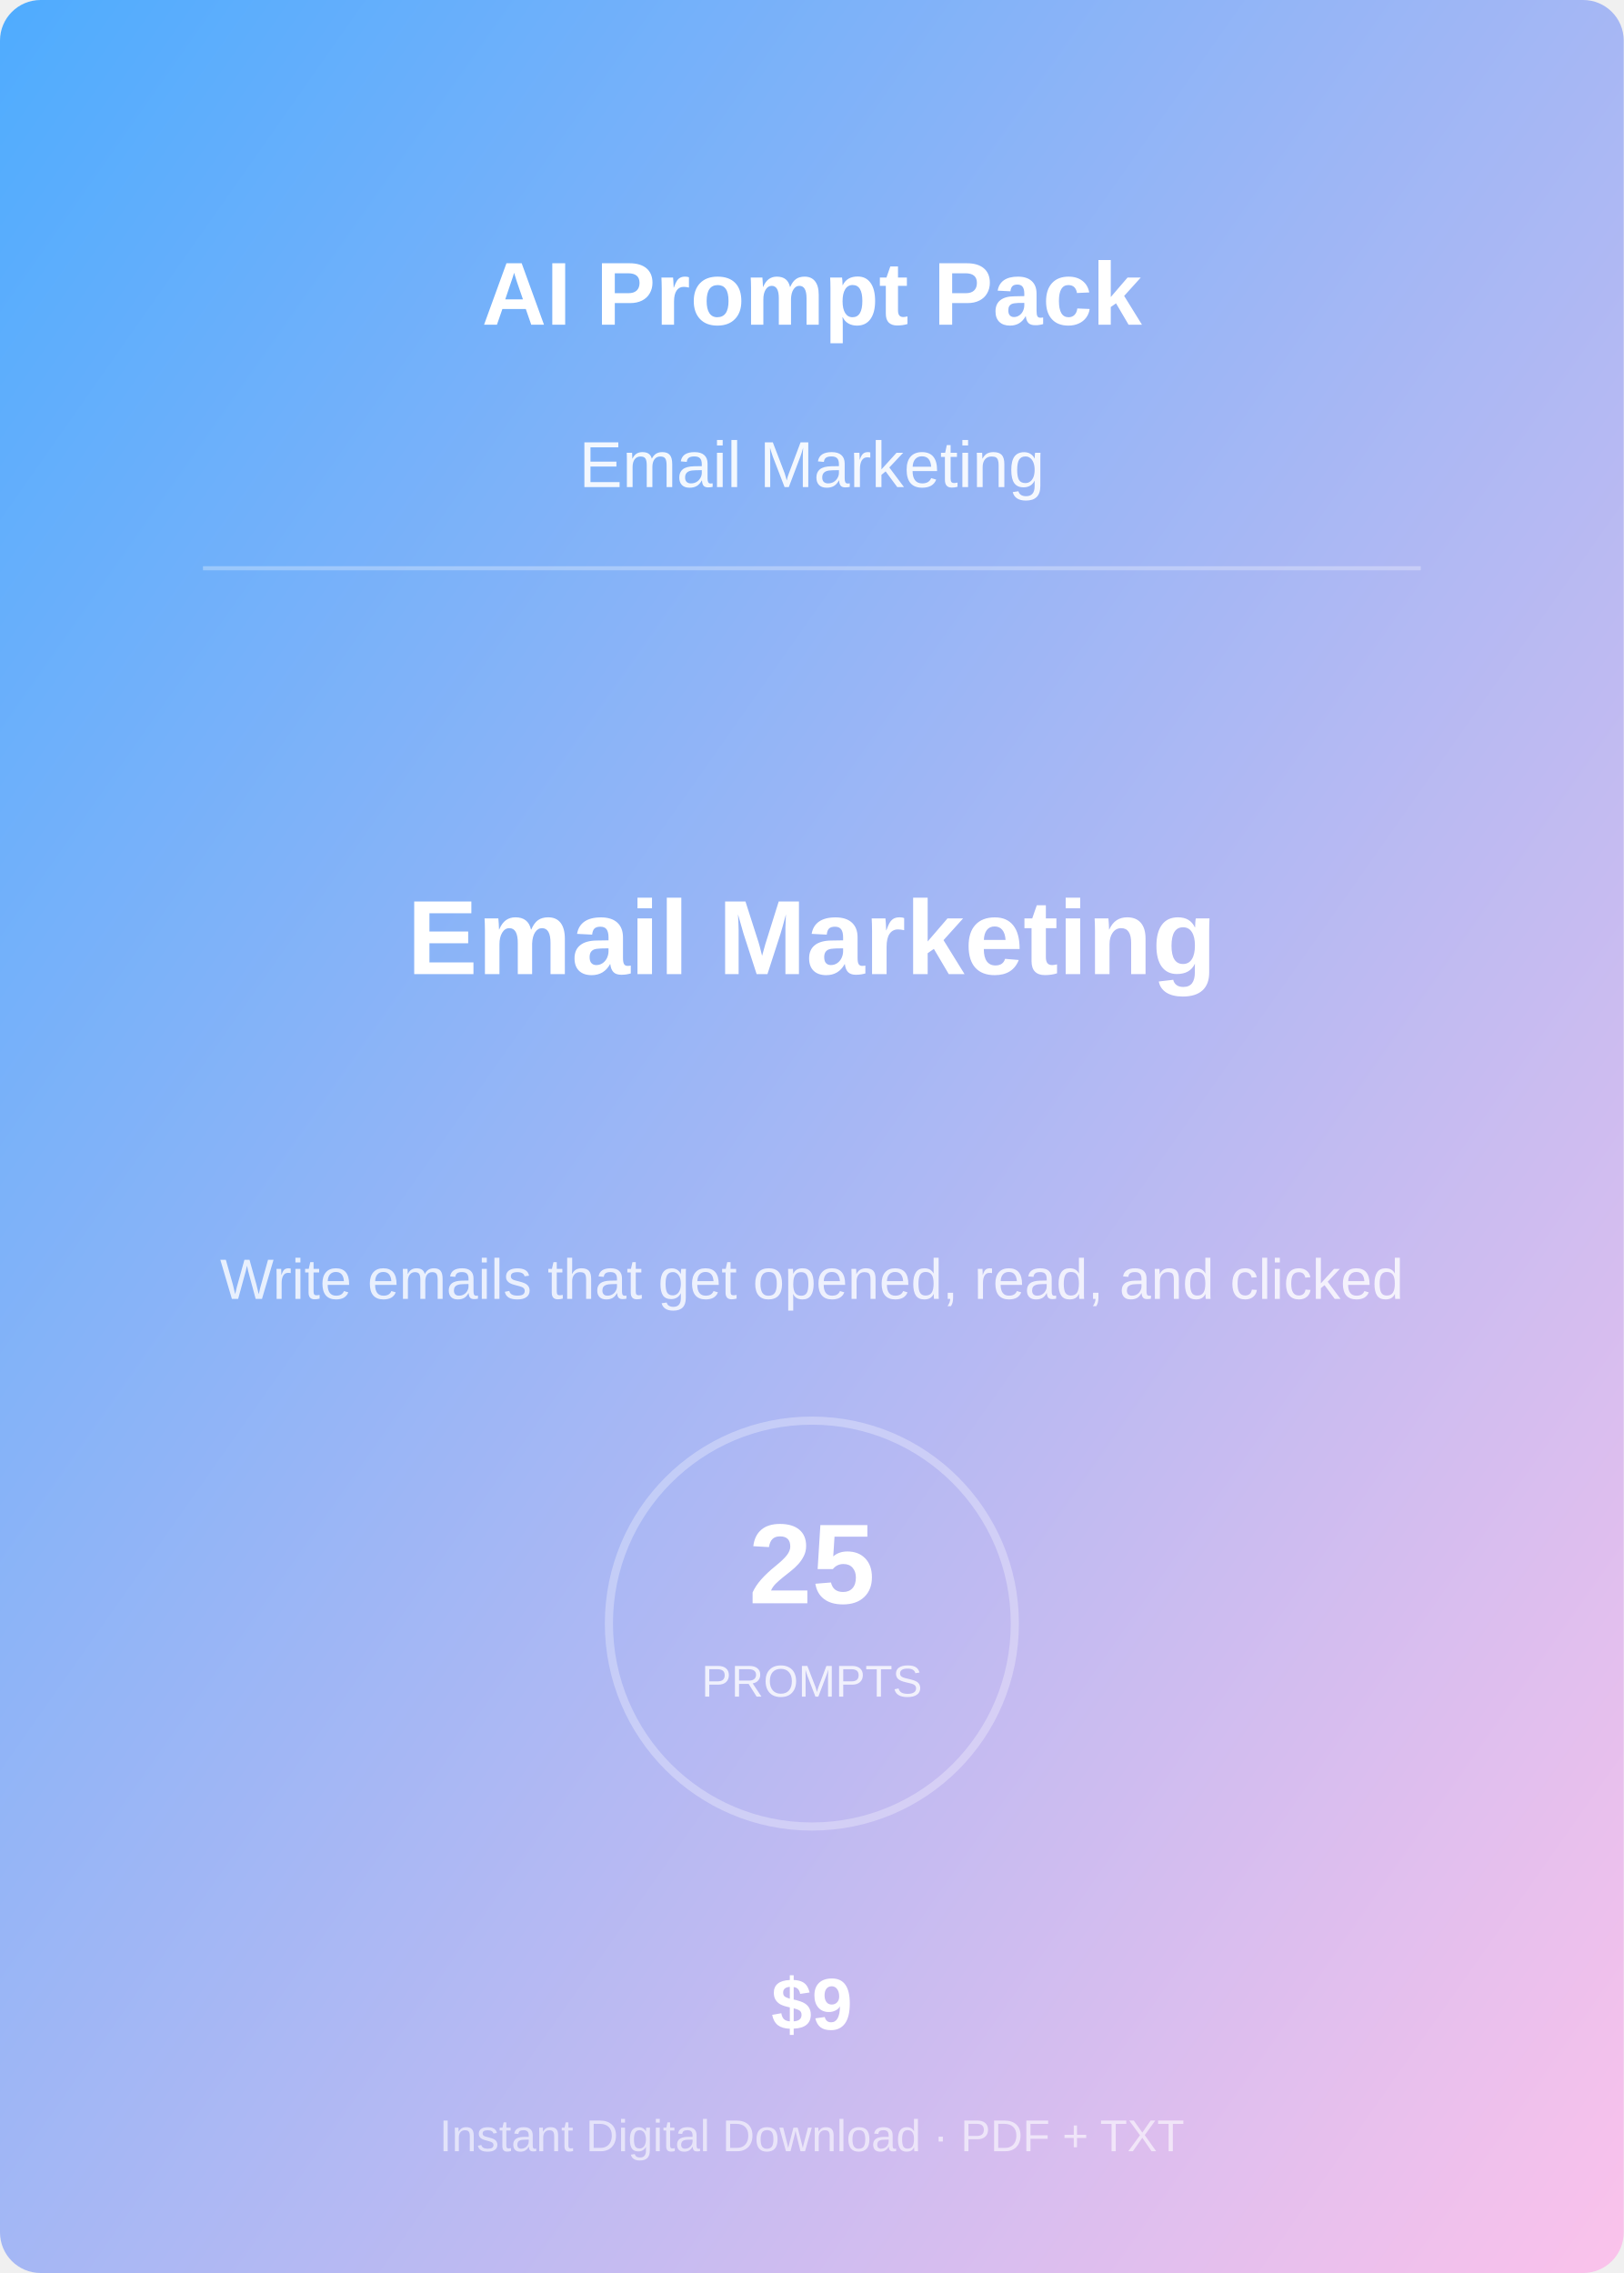
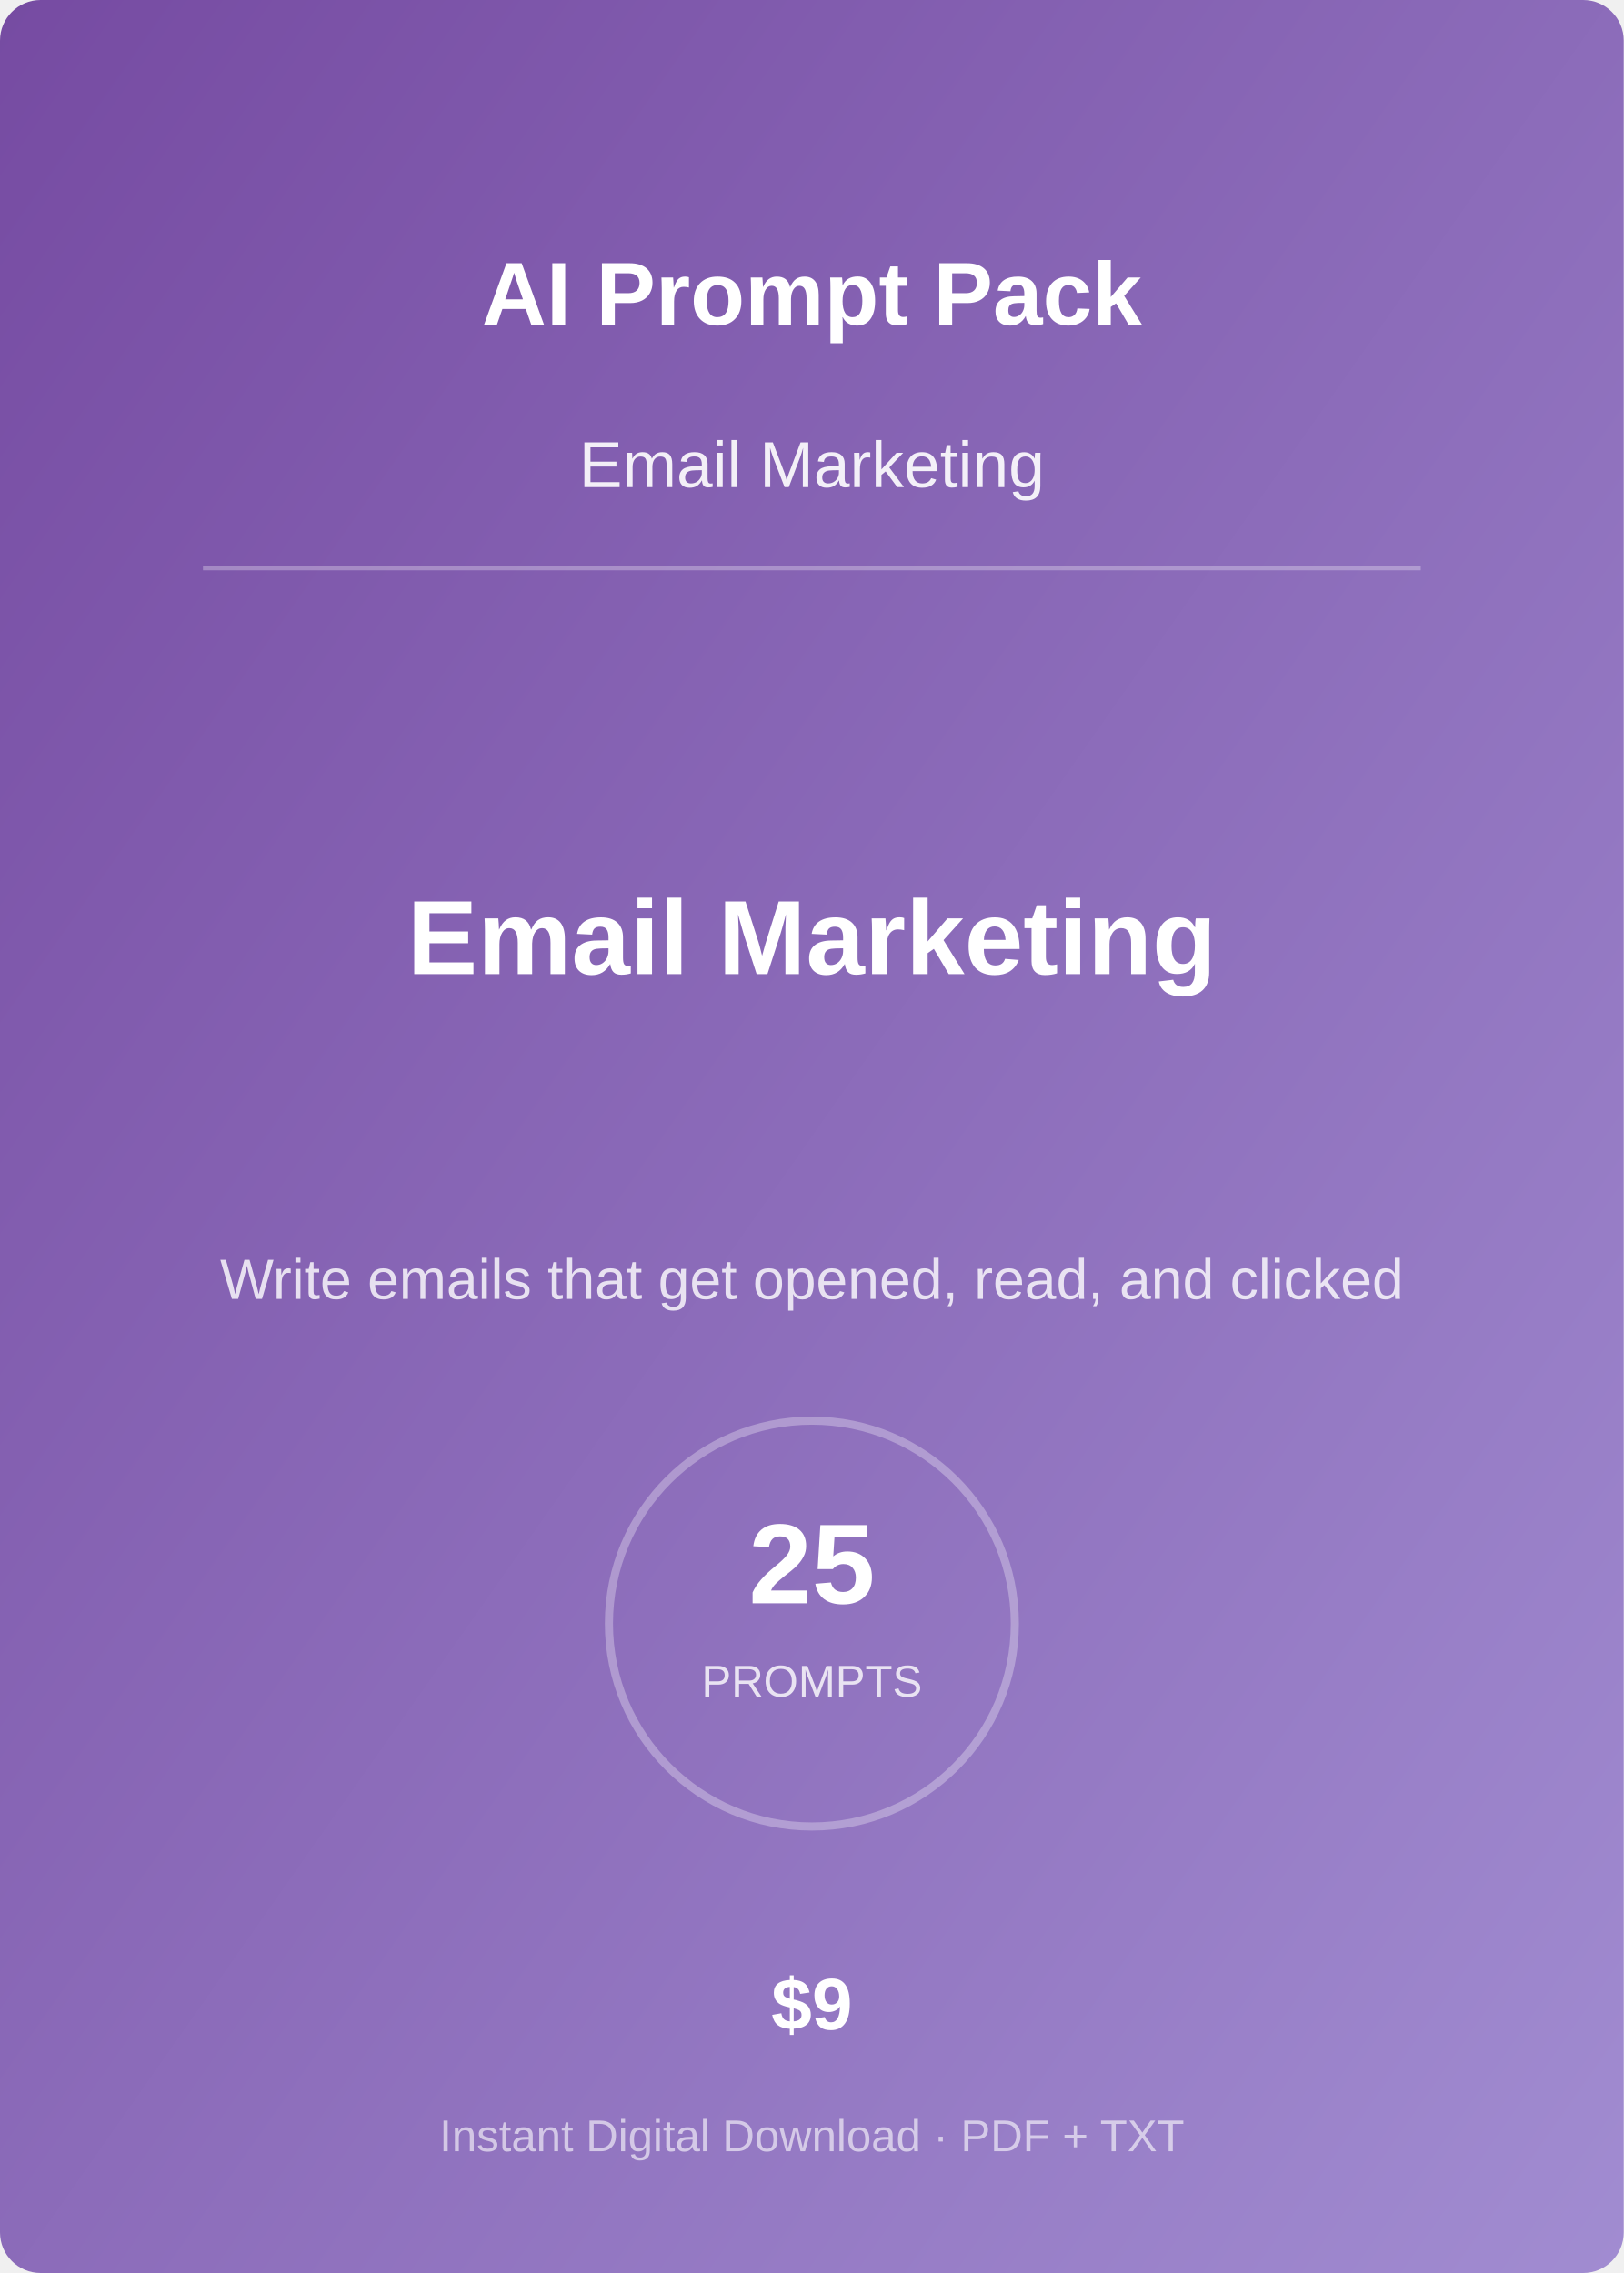
<svg xmlns="http://www.w3.org/2000/svg" viewBox="0 0 400 560">
  <defs>
    <linearGradient id="bg" x1="0%" y1="0%" x2="100%" y2="100%">
-       <stop offset="0%" style="stop-color:#4facfe" />
-       <stop offset="100%" style="stop-color:#fbc2eb" />
+       <stop offset="0%" style="stop-color:#764ba2" />
+       <stop offset="100%" style="stop-color:#a18cd1" />
    </linearGradient>
  </defs>
  <rect width="400" height="560" fill="url(#bg)" rx="10" />
  <text x="200" y="80" text-anchor="middle" font-family="Arial,sans-serif" font-size="22" font-weight="bold" fill="#fff">AI Prompt Pack</text>
  <text x="200" y="120" text-anchor="middle" font-family="Arial,sans-serif" font-size="16" fill="#fff" opacity="0.9">Email Marketing</text>
  <line x1="50" y1="140" x2="350" y2="140" stroke="#fff" stroke-width="1" opacity="0.3" />
  <text x="200" y="240" text-anchor="middle" font-family="Arial,sans-serif" font-size="26" font-weight="bold" fill="#fff">Email Marketing</text>
  <text x="200" y="320" text-anchor="middle" font-family="Arial,sans-serif" font-size="14" fill="#fff" opacity="0.8">Write emails that get opened, read, and clicked</text>
  <circle cx="200" cy="400" r="50" fill="none" stroke="#fff" stroke-width="2" opacity="0.3" />
  <text x="200" y="395" text-anchor="middle" font-family="Arial,sans-serif" font-size="28" font-weight="bold" fill="#fff">25</text>
  <text x="200" y="418" text-anchor="middle" font-family="Arial,sans-serif" font-size="11" fill="#fff" opacity="0.8">PROMPTS</text>
  <text x="200" y="500" text-anchor="middle" font-family="Arial,sans-serif" font-size="18" font-weight="bold" fill="#fff">$9</text>
  <text x="200" y="530" text-anchor="middle" font-family="Arial,sans-serif" font-size="11" fill="#fff" opacity="0.6">Instant Digital Download · PDF + TXT</text>
</svg>
